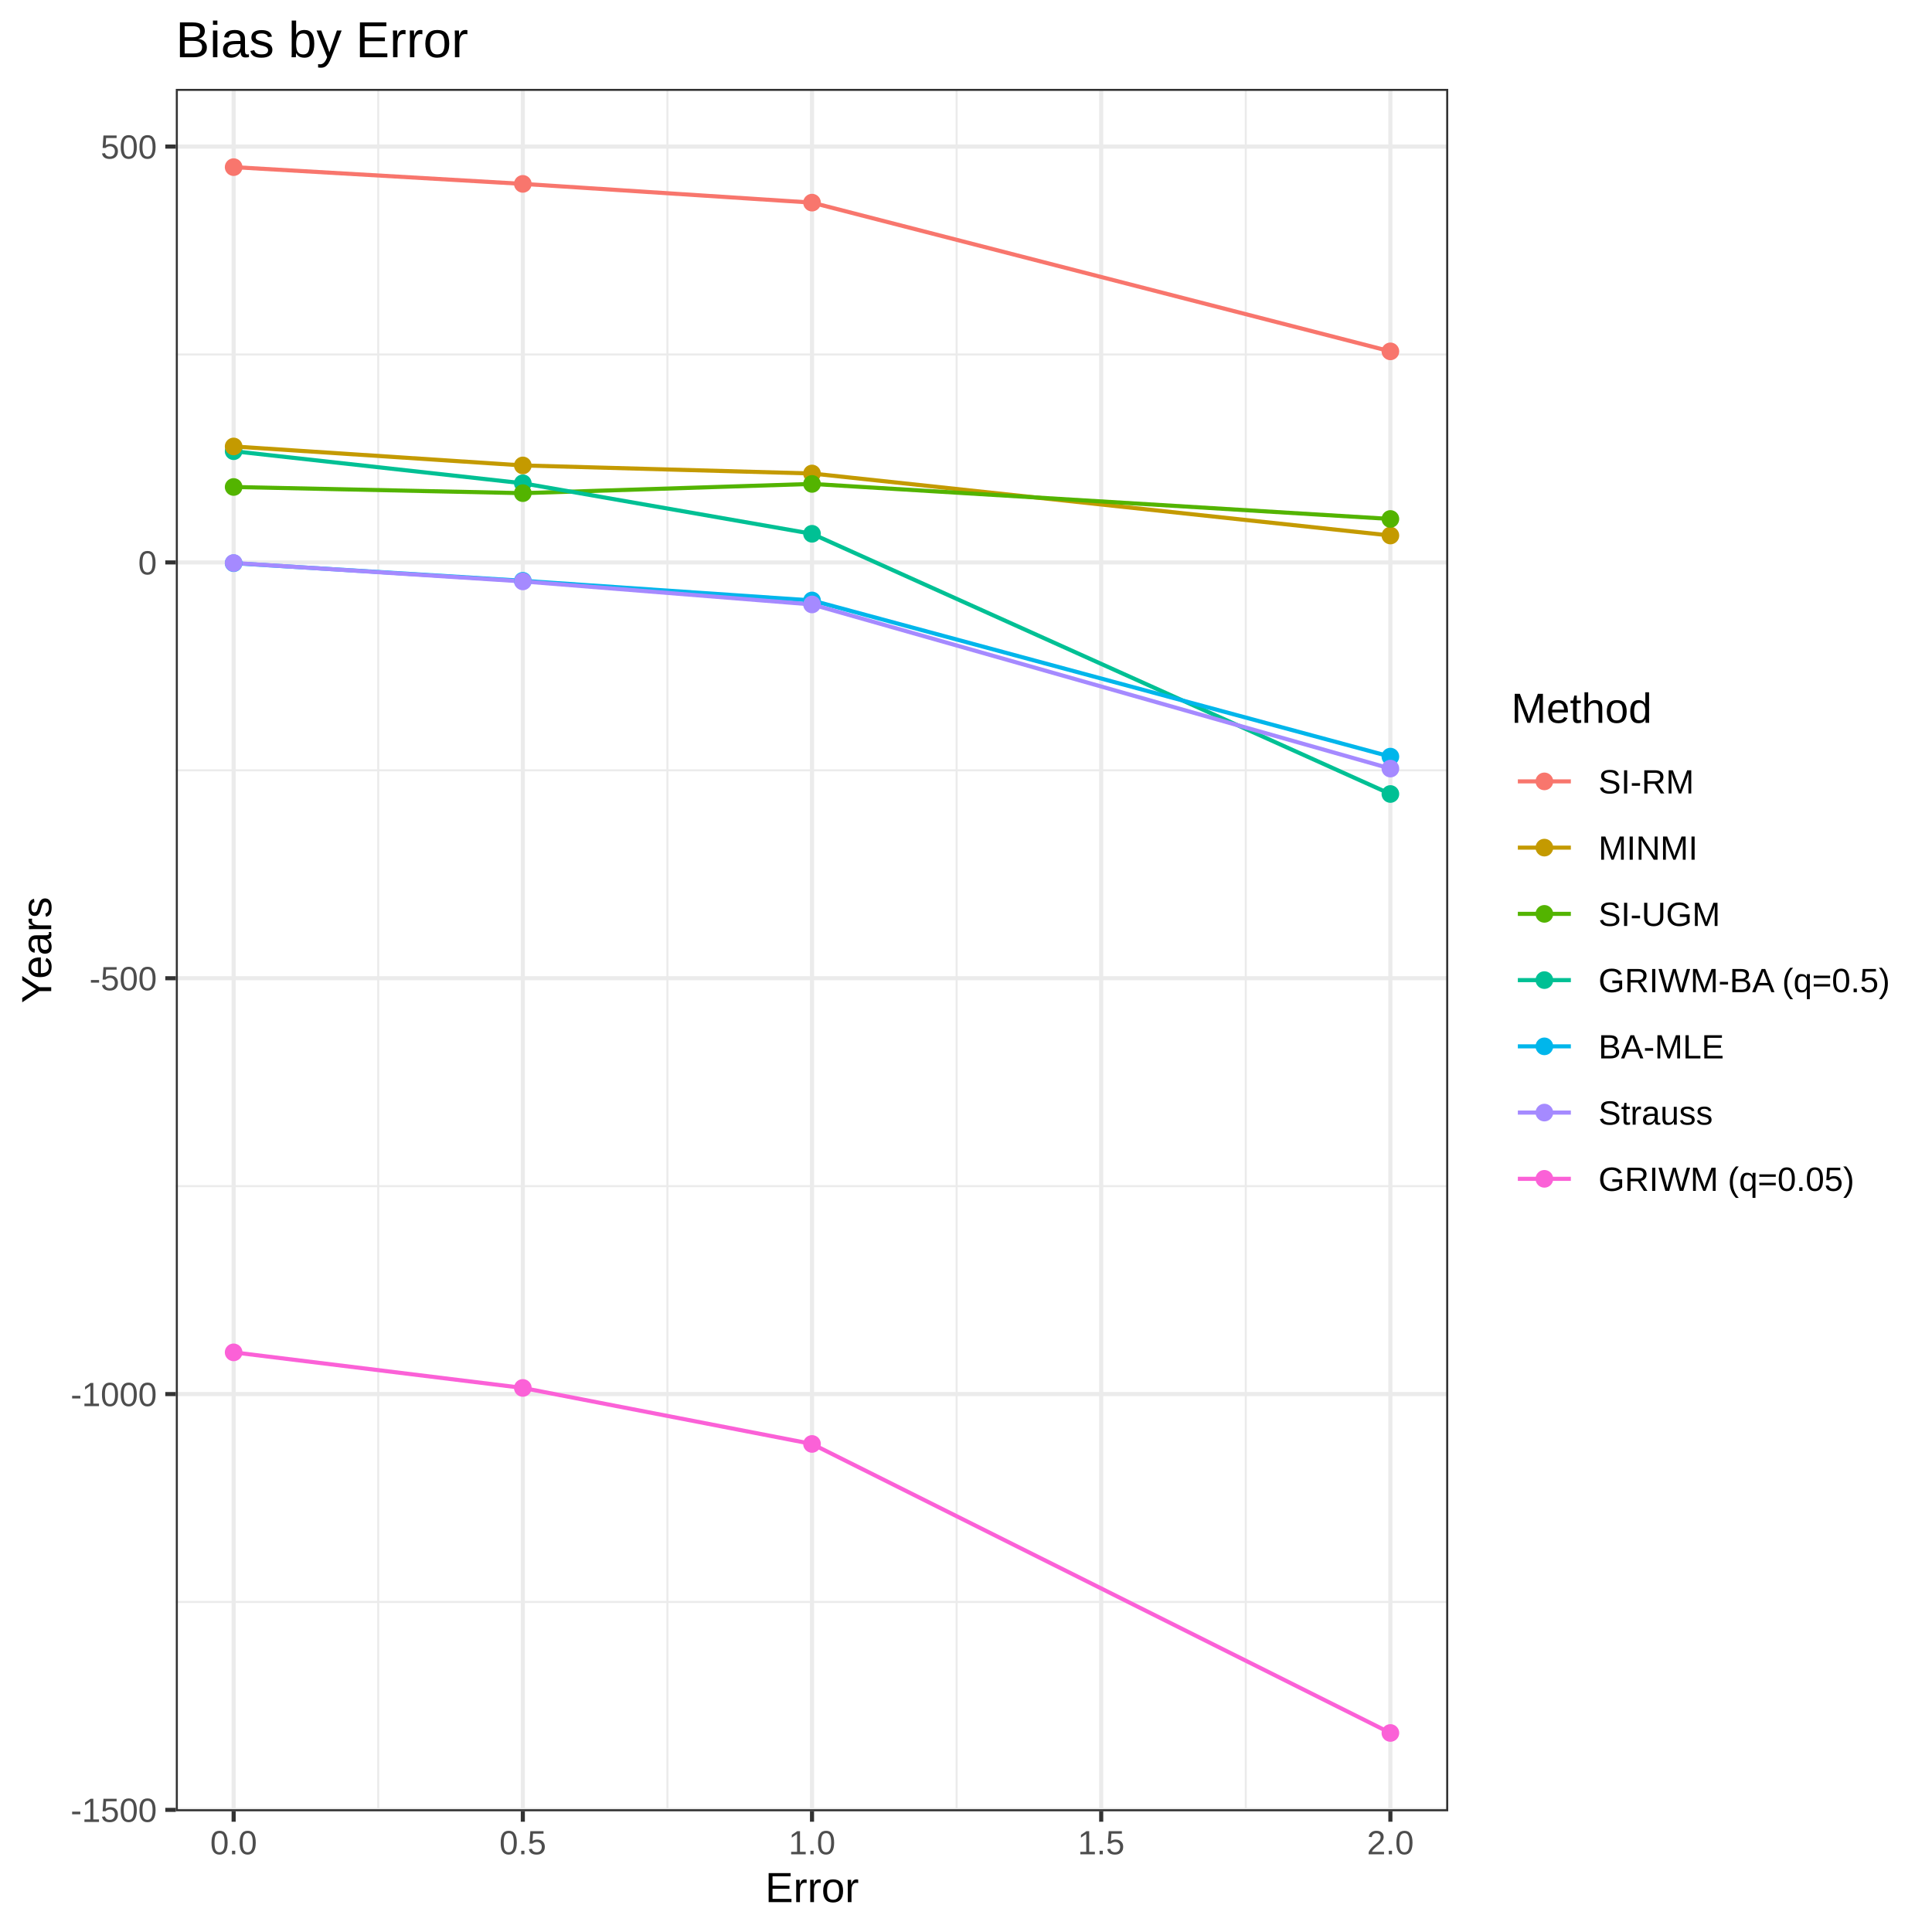
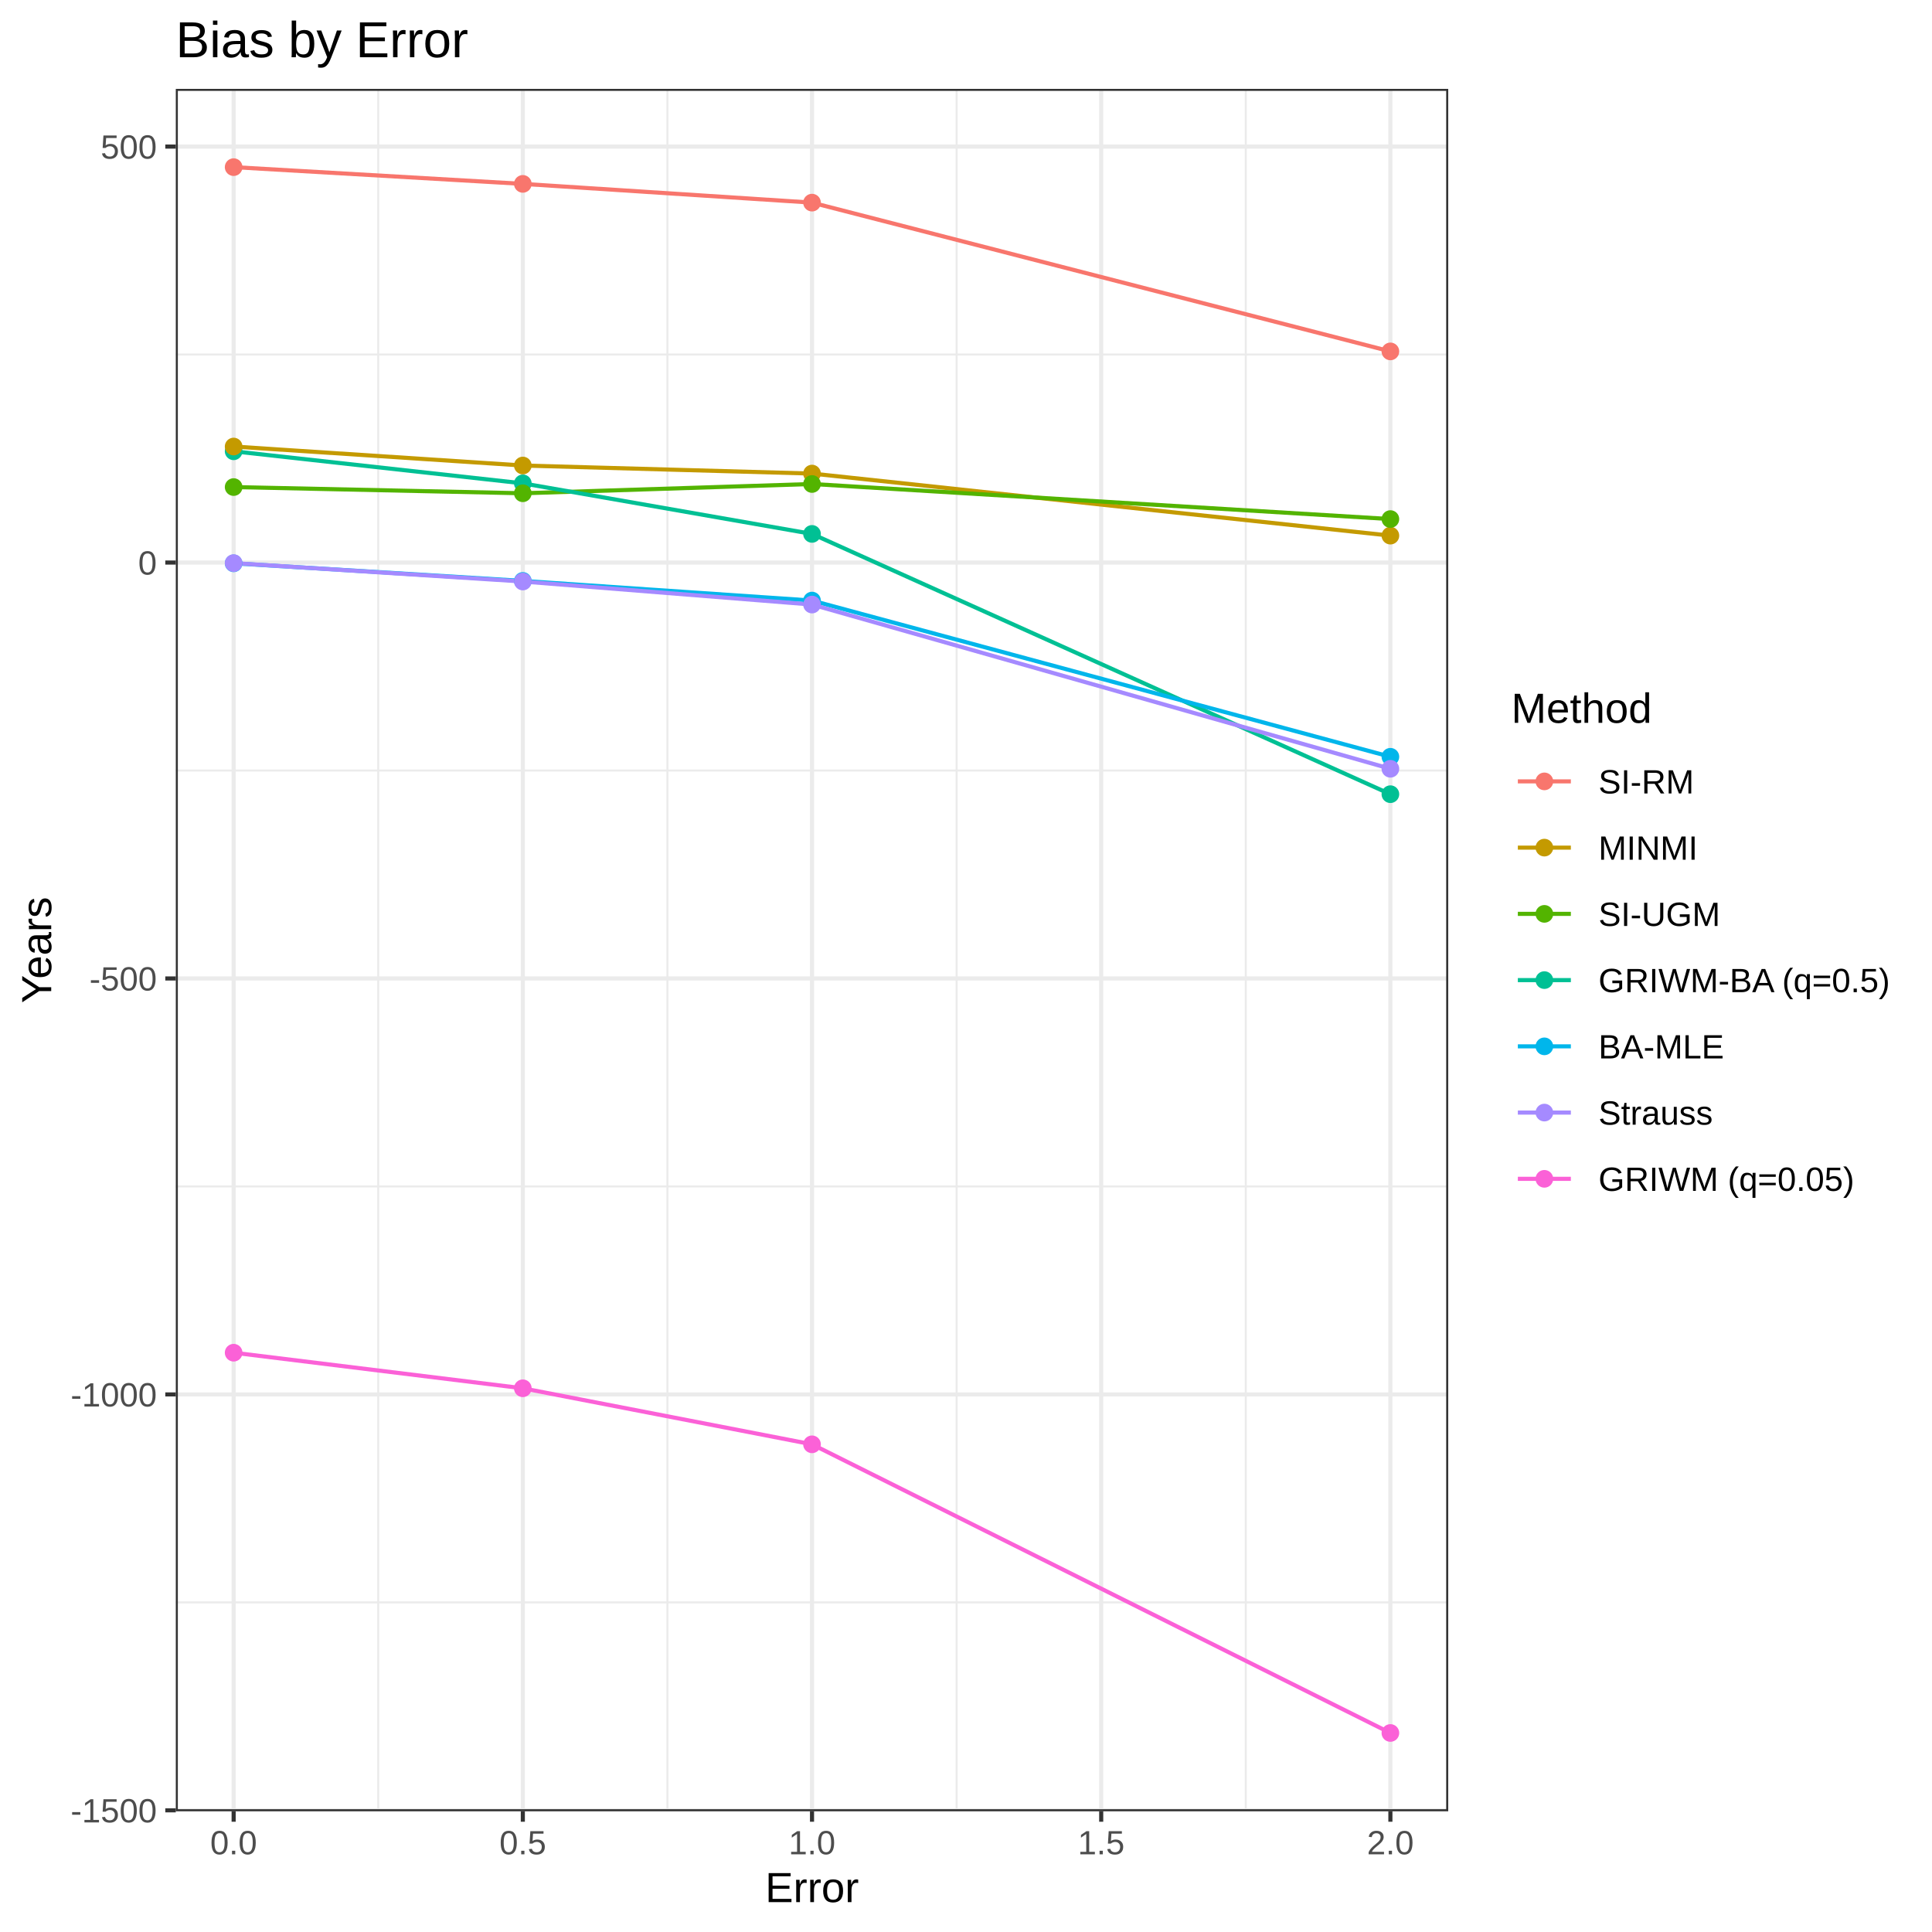
<svg xmlns="http://www.w3.org/2000/svg" class="svglite" width="504.00pt" height="504.00pt" viewBox="0 0 504.00 504.00">
  <defs>
    <style type="text/css">
    .svglite line, .svglite polyline, .svglite polygon, .svglite path, .svglite rect, .svglite circle {
      fill: none;
      stroke: #000000;
      stroke-linecap: round;
      stroke-linejoin: round;
      stroke-miterlimit: 10.00;
    }
    .svglite text {
      white-space: pre;
    }
  </style>
  </defs>
  <rect width="100%" height="100%" style="stroke: none; fill: #FFFFFF;" />
  <defs>
    <clipPath id="cpMC4wMHw1MDQuMDB8MC4wMHw1MDQuMDA=">
      <rect x="0.00" y="0.00" width="504.00" height="504.00" />
    </clipPath>
  </defs>
  <g clip-path="url(#cpMC4wMHw1MDQuMDB8MC4wMHw1MDQuMDA=)">
    <rect x="0.00" y="-0" width="504.00" height="504.00" style="stroke-width: 1.07; stroke: #FFFFFF; fill: #FFFFFF;" />
  </g>
  <defs>
    <clipPath id="cpNDUuODZ8Mzc3LjgwfDIzLjE4fDQ3Mi41MA==">
      <rect x="45.86" y="23.18" width="331.94" height="449.33" />
    </clipPath>
  </defs>
  <g clip-path="url(#cpNDUuODZ8Mzc3LjgwfDIzLjE4fDQ3Mi41MA==)">
    <rect x="45.86" y="23.18" width="331.94" height="449.33" style="stroke-width: 1.07; stroke: none; fill: #FFFFFF;" />
-     <polyline points="45.86,417.90 377.80,417.90 " style="stroke-width: 0.53; stroke: #EBEBEB; stroke-linecap: butt;" />
-     <polyline points="45.86,309.43 377.80,309.43 " style="stroke-width: 0.53; stroke: #EBEBEB; stroke-linecap: butt;" />
-     <polyline points="45.86,200.95 377.80,200.95 " style="stroke-width: 0.53; stroke: #EBEBEB; stroke-linecap: butt;" />
-     <polyline points="45.86,92.48 377.80,92.48 " style="stroke-width: 0.53; stroke: #EBEBEB; stroke-linecap: butt;" />
+     <polyline points="45.86,418.01 377.80,418.01 " style="stroke-width: 0.53; stroke: #EBEBEB; stroke-linecap: butt;" />
+     <polyline points="45.86,309.50 377.80,309.50 " style="stroke-width: 0.53; stroke: #EBEBEB; stroke-linecap: butt;" />
+     <polyline points="45.86,201.00 377.80,201.00 " style="stroke-width: 0.53; stroke: #EBEBEB; stroke-linecap: butt;" />
+     <polyline points="45.86,92.49 377.80,92.49 " style="stroke-width: 0.53; stroke: #EBEBEB; stroke-linecap: butt;" />
    <polyline points="98.67,472.50 98.67,23.18 " style="stroke-width: 0.53; stroke: #EBEBEB; stroke-linecap: butt;" />
    <polyline points="174.11,472.50 174.11,23.18 " style="stroke-width: 0.53; stroke: #EBEBEB; stroke-linecap: butt;" />
    <polyline points="249.55,472.50 249.55,23.18 " style="stroke-width: 0.53; stroke: #EBEBEB; stroke-linecap: butt;" />
    <polyline points="324.99,472.50 324.99,23.18 " style="stroke-width: 0.53; stroke: #EBEBEB; stroke-linecap: butt;" />
-     <polyline points="45.86,472.14 377.80,472.14 " style="stroke-width: 1.07; stroke: #EBEBEB; stroke-linecap: butt;" />
-     <polyline points="45.86,363.67 377.80,363.67 " style="stroke-width: 1.07; stroke: #EBEBEB; stroke-linecap: butt;" />
-     <polyline points="45.86,255.19 377.80,255.19 " style="stroke-width: 1.07; stroke: #EBEBEB; stroke-linecap: butt;" />
-     <polyline points="45.86,146.72 377.80,146.72 " style="stroke-width: 1.07; stroke: #EBEBEB; stroke-linecap: butt;" />
+     <polyline points="45.86,472.26 377.80,472.26 " style="stroke-width: 1.07; stroke: #EBEBEB; stroke-linecap: butt;" />
+     <polyline points="45.86,363.76 377.80,363.76 " style="stroke-width: 1.07; stroke: #EBEBEB; stroke-linecap: butt;" />
+     <polyline points="45.86,255.25 377.80,255.25 " style="stroke-width: 1.07; stroke: #EBEBEB; stroke-linecap: butt;" />
+     <polyline points="45.86,146.75 377.80,146.75 " style="stroke-width: 1.07; stroke: #EBEBEB; stroke-linecap: butt;" />
    <polyline points="45.86,38.24 377.80,38.24 " style="stroke-width: 1.07; stroke: #EBEBEB; stroke-linecap: butt;" />
    <polyline points="60.95,472.50 60.95,23.18 " style="stroke-width: 1.07; stroke: #EBEBEB; stroke-linecap: butt;" />
    <polyline points="136.39,472.50 136.39,23.18 " style="stroke-width: 1.07; stroke: #EBEBEB; stroke-linecap: butt;" />
    <polyline points="211.83,472.50 211.83,23.18 " style="stroke-width: 1.07; stroke: #EBEBEB; stroke-linecap: butt;" />
    <polyline points="287.27,472.50 287.27,23.18 " style="stroke-width: 1.07; stroke: #EBEBEB; stroke-linecap: butt;" />
    <polyline points="362.71,472.50 362.71,23.18 " style="stroke-width: 1.07; stroke: #EBEBEB; stroke-linecap: butt;" />
-     <polyline points="60.95,43.60 136.39,47.97 211.83,52.86 362.71,91.66 " style="stroke-width: 1.07; stroke: #F8766D; stroke-linecap: butt;" />
-     <polyline points="60.95,116.47 136.39,121.42 211.83,123.52 362.71,139.70 " style="stroke-width: 1.07; stroke: #C49A00; stroke-linecap: butt;" />
-     <polyline points="60.95,127.04 136.39,128.65 211.83,126.24 362.71,135.38 " style="stroke-width: 1.07; stroke: #53B400; stroke-linecap: butt;" />
-     <polyline points="60.95,117.71 136.39,126.07 211.83,139.25 362.71,207.13 " style="stroke-width: 1.07; stroke: #00C094; stroke-linecap: butt;" />
-     <polyline points="60.95,146.92 136.39,151.51 211.83,156.64 362.71,197.38 " style="stroke-width: 1.07; stroke: #00B6EB; stroke-linecap: butt;" />
-     <polyline points="60.95,146.87 136.39,151.67 211.83,157.68 362.71,200.50 " style="stroke-width: 1.07; stroke: #A58AFF; stroke-linecap: butt;" />
-     <polyline points="60.95,352.79 136.39,362.07 211.83,376.68 362.71,452.08 " style="stroke-width: 1.07; stroke: #FB61D7; stroke-linecap: butt;" />
-     <circle cx="60.95" cy="146.92" r="1.95" style="stroke-width: 0.71; stroke: #00B6EB; fill: #00B6EB;" />
-     <circle cx="60.95" cy="117.71" r="1.95" style="stroke-width: 0.71; stroke: #00C094; fill: #00C094;" />
-     <circle cx="60.95" cy="352.79" r="1.95" style="stroke-width: 0.71; stroke: #FB61D7; fill: #FB61D7;" />
-     <circle cx="60.95" cy="116.47" r="1.95" style="stroke-width: 0.71; stroke: #C49A00; fill: #C49A00;" />
+     <polyline points="60.95,43.60 136.39,47.97 211.83,52.86 362.71,91.67 " style="stroke-width: 1.07; stroke: #F8766D; stroke-linecap: butt;" />
+     <polyline points="60.95,116.49 136.39,121.44 211.83,123.54 362.71,139.73 " style="stroke-width: 1.07; stroke: #C49A00; stroke-linecap: butt;" />
+     <polyline points="60.95,127.06 136.39,128.68 211.83,126.26 362.71,135.41 " style="stroke-width: 1.07; stroke: #53B400; stroke-linecap: butt;" />
+     <polyline points="60.95,117.73 136.39,126.09 211.83,139.28 362.71,207.18 " style="stroke-width: 1.07; stroke: #00C094; stroke-linecap: butt;" />
+     <polyline points="60.95,146.95 136.39,151.54 211.83,156.67 362.71,197.42 " style="stroke-width: 1.07; stroke: #00B6EB; stroke-linecap: butt;" />
+     <polyline points="60.95,146.90 136.39,151.70 211.83,157.71 362.71,200.55 " style="stroke-width: 1.07; stroke: #A58AFF; stroke-linecap: butt;" />
+     <polyline points="60.95,352.88 136.39,362.16 211.83,376.78 362.71,452.08 " style="stroke-width: 1.07; stroke: #FB61D7; stroke-linecap: butt;" />
+     <circle cx="60.95" cy="146.95" r="1.95" style="stroke-width: 0.71; stroke: #00B6EB; fill: #00B6EB;" />
+     <circle cx="60.95" cy="117.73" r="1.95" style="stroke-width: 0.71; stroke: #00C094; fill: #00C094;" />
+     <circle cx="60.95" cy="352.88" r="1.95" style="stroke-width: 0.71; stroke: #FB61D7; fill: #FB61D7;" />
+     <circle cx="60.95" cy="116.49" r="1.95" style="stroke-width: 0.71; stroke: #C49A00; fill: #C49A00;" />
    <circle cx="60.95" cy="43.60" r="1.95" style="stroke-width: 0.71; stroke: #F8766D; fill: #F8766D;" />
-     <circle cx="60.95" cy="127.04" r="1.95" style="stroke-width: 0.71; stroke: #53B400; fill: #53B400;" />
-     <circle cx="60.95" cy="146.87" r="1.95" style="stroke-width: 0.71; stroke: #A58AFF; fill: #A58AFF;" />
-     <circle cx="136.39" cy="151.51" r="1.95" style="stroke-width: 0.71; stroke: #00B6EB; fill: #00B6EB;" />
-     <circle cx="136.39" cy="126.07" r="1.95" style="stroke-width: 0.71; stroke: #00C094; fill: #00C094;" />
-     <circle cx="136.39" cy="362.07" r="1.95" style="stroke-width: 0.71; stroke: #FB61D7; fill: #FB61D7;" />
-     <circle cx="136.39" cy="121.42" r="1.95" style="stroke-width: 0.71; stroke: #C49A00; fill: #C49A00;" />
+     <circle cx="60.95" cy="127.06" r="1.95" style="stroke-width: 0.71; stroke: #53B400; fill: #53B400;" />
+     <circle cx="60.95" cy="146.90" r="1.95" style="stroke-width: 0.71; stroke: #A58AFF; fill: #A58AFF;" />
+     <circle cx="136.39" cy="151.54" r="1.95" style="stroke-width: 0.71; stroke: #00B6EB; fill: #00B6EB;" />
+     <circle cx="136.39" cy="126.09" r="1.95" style="stroke-width: 0.71; stroke: #00C094; fill: #00C094;" />
+     <circle cx="136.39" cy="362.16" r="1.95" style="stroke-width: 0.71; stroke: #FB61D7; fill: #FB61D7;" />
+     <circle cx="136.39" cy="121.44" r="1.95" style="stroke-width: 0.71; stroke: #C49A00; fill: #C49A00;" />
    <circle cx="136.39" cy="47.97" r="1.95" style="stroke-width: 0.71; stroke: #F8766D; fill: #F8766D;" />
-     <circle cx="136.39" cy="128.65" r="1.95" style="stroke-width: 0.71; stroke: #53B400; fill: #53B400;" />
-     <circle cx="136.39" cy="151.67" r="1.95" style="stroke-width: 0.71; stroke: #A58AFF; fill: #A58AFF;" />
-     <circle cx="211.83" cy="156.64" r="1.95" style="stroke-width: 0.71; stroke: #00B6EB; fill: #00B6EB;" />
-     <circle cx="211.83" cy="139.25" r="1.95" style="stroke-width: 0.71; stroke: #00C094; fill: #00C094;" />
-     <circle cx="211.83" cy="376.68" r="1.95" style="stroke-width: 0.71; stroke: #FB61D7; fill: #FB61D7;" />
-     <circle cx="211.83" cy="123.52" r="1.95" style="stroke-width: 0.71; stroke: #C49A00; fill: #C49A00;" />
+     <circle cx="136.39" cy="128.68" r="1.95" style="stroke-width: 0.71; stroke: #53B400; fill: #53B400;" />
+     <circle cx="136.39" cy="151.70" r="1.95" style="stroke-width: 0.71; stroke: #A58AFF; fill: #A58AFF;" />
+     <circle cx="211.83" cy="156.67" r="1.95" style="stroke-width: 0.71; stroke: #00B6EB; fill: #00B6EB;" />
+     <circle cx="211.83" cy="139.28" r="1.95" style="stroke-width: 0.71; stroke: #00C094; fill: #00C094;" />
+     <circle cx="211.83" cy="376.78" r="1.95" style="stroke-width: 0.71; stroke: #FB61D7; fill: #FB61D7;" />
+     <circle cx="211.83" cy="123.54" r="1.95" style="stroke-width: 0.71; stroke: #C49A00; fill: #C49A00;" />
    <circle cx="211.83" cy="52.86" r="1.95" style="stroke-width: 0.71; stroke: #F8766D; fill: #F8766D;" />
-     <circle cx="211.83" cy="126.24" r="1.95" style="stroke-width: 0.71; stroke: #53B400; fill: #53B400;" />
-     <circle cx="211.83" cy="157.68" r="1.95" style="stroke-width: 0.71; stroke: #A58AFF; fill: #A58AFF;" />
-     <circle cx="362.71" cy="197.38" r="1.95" style="stroke-width: 0.71; stroke: #00B6EB; fill: #00B6EB;" />
-     <circle cx="362.71" cy="207.13" r="1.95" style="stroke-width: 0.71; stroke: #00C094; fill: #00C094;" />
+     <circle cx="211.83" cy="126.26" r="1.95" style="stroke-width: 0.71; stroke: #53B400; fill: #53B400;" />
+     <circle cx="211.83" cy="157.71" r="1.95" style="stroke-width: 0.71; stroke: #A58AFF; fill: #A58AFF;" />
+     <circle cx="362.71" cy="197.42" r="1.95" style="stroke-width: 0.71; stroke: #00B6EB; fill: #00B6EB;" />
+     <circle cx="362.71" cy="207.18" r="1.95" style="stroke-width: 0.71; stroke: #00C094; fill: #00C094;" />
    <circle cx="362.71" cy="452.08" r="1.95" style="stroke-width: 0.71; stroke: #FB61D7; fill: #FB61D7;" />
-     <circle cx="362.71" cy="139.70" r="1.95" style="stroke-width: 0.71; stroke: #C49A00; fill: #C49A00;" />
-     <circle cx="362.71" cy="91.66" r="1.95" style="stroke-width: 0.71; stroke: #F8766D; fill: #F8766D;" />
-     <circle cx="362.71" cy="135.38" r="1.95" style="stroke-width: 0.71; stroke: #53B400; fill: #53B400;" />
-     <circle cx="362.71" cy="200.50" r="1.95" style="stroke-width: 0.71; stroke: #A58AFF; fill: #A58AFF;" />
+     <circle cx="362.71" cy="139.73" r="1.95" style="stroke-width: 0.71; stroke: #C49A00; fill: #C49A00;" />
+     <circle cx="362.71" cy="91.67" r="1.95" style="stroke-width: 0.71; stroke: #F8766D; fill: #F8766D;" />
+     <circle cx="362.71" cy="135.41" r="1.95" style="stroke-width: 0.71; stroke: #53B400; fill: #53B400;" />
+     <circle cx="362.71" cy="200.55" r="1.95" style="stroke-width: 0.71; stroke: #A58AFF; fill: #A58AFF;" />
    <rect x="45.86" y="23.18" width="331.94" height="449.33" style="stroke-width: 1.07; stroke: #333333;" />
  </g>
  <g clip-path="url(#cpMC4wMHw1MDQuMDB8MC4wMHw1MDQuMDA=)">
-     <text x="40.93" y="475.29" text-anchor="end" style="font-size: 8.80px;fill: #4D4D4D; font-family: &quot;Arial&quot;;" textLength="22.51px" lengthAdjust="spacingAndGlyphs">-1500</text>
-     <text x="40.93" y="366.82" text-anchor="end" style="font-size: 8.80px;fill: #4D4D4D; font-family: &quot;Arial&quot;;" textLength="22.51px" lengthAdjust="spacingAndGlyphs">-1000</text>
-     <text x="40.93" y="258.34" text-anchor="end" style="font-size: 8.80px;fill: #4D4D4D; font-family: &quot;Arial&quot;;" textLength="17.62px" lengthAdjust="spacingAndGlyphs">-500</text>
-     <text x="40.93" y="149.87" text-anchor="end" style="font-size: 8.80px;fill: #4D4D4D; font-family: &quot;Arial&quot;;" textLength="4.90px" lengthAdjust="spacingAndGlyphs">0</text>
+     <text x="40.93" y="475.41" text-anchor="end" style="font-size: 8.80px;fill: #4D4D4D; font-family: &quot;Arial&quot;;" textLength="22.51px" lengthAdjust="spacingAndGlyphs">-1500</text>
+     <text x="40.93" y="366.91" text-anchor="end" style="font-size: 8.80px;fill: #4D4D4D; font-family: &quot;Arial&quot;;" textLength="22.51px" lengthAdjust="spacingAndGlyphs">-1000</text>
+     <text x="40.93" y="258.40" text-anchor="end" style="font-size: 8.80px;fill: #4D4D4D; font-family: &quot;Arial&quot;;" textLength="17.62px" lengthAdjust="spacingAndGlyphs">-500</text>
+     <text x="40.93" y="149.90" text-anchor="end" style="font-size: 8.80px;fill: #4D4D4D; font-family: &quot;Arial&quot;;" textLength="4.90px" lengthAdjust="spacingAndGlyphs">0</text>
    <text x="40.93" y="41.39" text-anchor="end" style="font-size: 8.80px;fill: #4D4D4D; font-family: &quot;Arial&quot;;" textLength="14.69px" lengthAdjust="spacingAndGlyphs">500</text>
-     <polyline points="43.12,472.14 45.86,472.14 " style="stroke-width: 1.07; stroke: #333333; stroke-linecap: butt;" />
-     <polyline points="43.12,363.67 45.86,363.67 " style="stroke-width: 1.07; stroke: #333333; stroke-linecap: butt;" />
-     <polyline points="43.12,255.19 45.86,255.19 " style="stroke-width: 1.07; stroke: #333333; stroke-linecap: butt;" />
-     <polyline points="43.12,146.72 45.86,146.72 " style="stroke-width: 1.07; stroke: #333333; stroke-linecap: butt;" />
+     <polyline points="43.12,472.26 45.86,472.26 " style="stroke-width: 1.07; stroke: #333333; stroke-linecap: butt;" />
+     <polyline points="43.12,363.76 45.86,363.76 " style="stroke-width: 1.07; stroke: #333333; stroke-linecap: butt;" />
+     <polyline points="43.12,255.25 45.86,255.25 " style="stroke-width: 1.07; stroke: #333333; stroke-linecap: butt;" />
+     <polyline points="43.12,146.75 45.86,146.75 " style="stroke-width: 1.07; stroke: #333333; stroke-linecap: butt;" />
    <polyline points="43.12,38.24 45.86,38.24 " style="stroke-width: 1.07; stroke: #333333; stroke-linecap: butt;" />
    <polyline points="60.95,475.24 60.95,472.50 " style="stroke-width: 1.07; stroke: #333333; stroke-linecap: butt;" />
    <polyline points="136.39,475.24 136.39,472.50 " style="stroke-width: 1.07; stroke: #333333; stroke-linecap: butt;" />
    <polyline points="211.83,475.24 211.83,472.50 " style="stroke-width: 1.07; stroke: #333333; stroke-linecap: butt;" />
    <polyline points="287.27,475.24 287.27,472.50 " style="stroke-width: 1.07; stroke: #333333; stroke-linecap: butt;" />
    <polyline points="362.71,475.24 362.71,472.50 " style="stroke-width: 1.07; stroke: #333333; stroke-linecap: butt;" />
    <text x="60.95" y="483.74" text-anchor="middle" style="font-size: 8.80px;fill: #4D4D4D; font-family: &quot;Arial&quot;;" textLength="12.24px" lengthAdjust="spacingAndGlyphs">0.0</text>
    <text x="136.39" y="483.74" text-anchor="middle" style="font-size: 8.80px;fill: #4D4D4D; font-family: &quot;Arial&quot;;" textLength="12.24px" lengthAdjust="spacingAndGlyphs">0.5</text>
    <text x="211.83" y="483.74" text-anchor="middle" style="font-size: 8.80px;fill: #4D4D4D; font-family: &quot;Arial&quot;;" textLength="12.24px" lengthAdjust="spacingAndGlyphs">1.0</text>
    <text x="287.27" y="483.74" text-anchor="middle" style="font-size: 8.80px;fill: #4D4D4D; font-family: &quot;Arial&quot;;" textLength="12.24px" lengthAdjust="spacingAndGlyphs">1.5</text>
    <text x="362.71" y="483.74" text-anchor="middle" style="font-size: 8.80px;fill: #4D4D4D; font-family: &quot;Arial&quot;;" textLength="12.24px" lengthAdjust="spacingAndGlyphs">2.0</text>
    <text x="211.83" y="496.20" text-anchor="middle" style="font-size: 11.00px; font-family: &quot;Arial&quot;;" textLength="24.45px" lengthAdjust="spacingAndGlyphs">Error</text>
    <text transform="translate(13.36,247.84) rotate(-90)" text-anchor="middle" style="font-size: 11.00px; font-family: &quot;Arial&quot;;" textLength="27.73px" lengthAdjust="spacingAndGlyphs">Years</text>
    <rect x="388.76" y="174.04" width="109.76" height="147.59" style="stroke-width: 1.07; stroke: none; fill: #FFFFFF;" />
    <text x="394.24" y="188.56" style="font-size: 11.00px; font-family: &quot;Arial&quot;;" textLength="36.71px" lengthAdjust="spacingAndGlyphs">Method</text>
    <rect x="394.24" y="195.20" width="17.28" height="17.28" style="stroke-width: 1.07; stroke: none; fill: #FFFFFF;" />
    <line x1="395.96" y1="203.84" x2="409.79" y2="203.84" style="stroke-width: 1.07; stroke: #F8766D; stroke-linecap: butt;" />
    <circle cx="402.88" cy="203.84" r="1.95" style="stroke-width: 0.71; stroke: #F8766D; fill: #F8766D;" />
    <rect x="394.24" y="212.48" width="17.28" height="17.28" style="stroke-width: 1.07; stroke: none; fill: #FFFFFF;" />
    <line x1="395.96" y1="221.12" x2="409.79" y2="221.12" style="stroke-width: 1.07; stroke: #C49A00; stroke-linecap: butt;" />
    <circle cx="402.88" cy="221.12" r="1.95" style="stroke-width: 0.71; stroke: #C49A00; fill: #C49A00;" />
    <rect x="394.24" y="229.76" width="17.28" height="17.28" style="stroke-width: 1.07; stroke: none; fill: #FFFFFF;" />
    <line x1="395.96" y1="238.40" x2="409.79" y2="238.40" style="stroke-width: 1.07; stroke: #53B400; stroke-linecap: butt;" />
    <circle cx="402.88" cy="238.40" r="1.95" style="stroke-width: 0.71; stroke: #53B400; fill: #53B400;" />
    <rect x="394.24" y="247.04" width="17.28" height="17.28" style="stroke-width: 1.07; stroke: none; fill: #FFFFFF;" />
    <line x1="395.96" y1="255.68" x2="409.79" y2="255.68" style="stroke-width: 1.07; stroke: #00C094; stroke-linecap: butt;" />
    <circle cx="402.88" cy="255.68" r="1.95" style="stroke-width: 0.71; stroke: #00C094; fill: #00C094;" />
    <rect x="394.24" y="264.32" width="17.28" height="17.28" style="stroke-width: 1.07; stroke: none; fill: #FFFFFF;" />
    <line x1="395.96" y1="272.96" x2="409.79" y2="272.96" style="stroke-width: 1.07; stroke: #00B6EB; stroke-linecap: butt;" />
    <circle cx="402.88" cy="272.96" r="1.95" style="stroke-width: 0.71; stroke: #00B6EB; fill: #00B6EB;" />
    <rect x="394.24" y="281.60" width="17.28" height="17.28" style="stroke-width: 1.07; stroke: none; fill: #FFFFFF;" />
    <line x1="395.96" y1="290.24" x2="409.79" y2="290.24" style="stroke-width: 1.07; stroke: #A58AFF; stroke-linecap: butt;" />
    <circle cx="402.88" cy="290.24" r="1.95" style="stroke-width: 0.71; stroke: #A58AFF; fill: #A58AFF;" />
    <rect x="394.24" y="298.88" width="17.28" height="17.28" style="stroke-width: 1.07; stroke: none; fill: #FFFFFF;" />
    <line x1="395.96" y1="307.52" x2="409.79" y2="307.52" style="stroke-width: 1.07; stroke: #FB61D7; stroke-linecap: butt;" />
    <circle cx="402.88" cy="307.52" r="1.95" style="stroke-width: 0.71; stroke: #FB61D7; fill: #FB61D7;" />
    <text x="416.99" y="206.99" style="font-size: 8.80px; font-family: &quot;Arial&quot;;" textLength="24.93px" lengthAdjust="spacingAndGlyphs">SI-RM</text>
    <text x="416.99" y="224.27" style="font-size: 8.80px; font-family: &quot;Arial&quot;;" textLength="25.91px" lengthAdjust="spacingAndGlyphs">MINMI</text>
    <text x="416.99" y="241.55" style="font-size: 8.80px; font-family: &quot;Arial&quot;;" textLength="31.77px" lengthAdjust="spacingAndGlyphs">SI-UGM</text>
    <text x="416.99" y="258.83" style="font-size: 8.80px; font-family: &quot;Arial&quot;;" textLength="76.05px" lengthAdjust="spacingAndGlyphs">GRIWM-BA (q=0.5)</text>
    <text x="416.99" y="276.11" style="font-size: 8.80px; font-family: &quot;Arial&quot;;" textLength="32.76px" lengthAdjust="spacingAndGlyphs">BA-MLE</text>
    <text x="416.99" y="293.39" style="font-size: 8.80px; font-family: &quot;Arial&quot;;" textLength="29.84px" lengthAdjust="spacingAndGlyphs">Strauss</text>
    <text x="416.99" y="310.67" style="font-size: 8.80px; font-family: &quot;Arial&quot;;" textLength="66.76px" lengthAdjust="spacingAndGlyphs">GRIWM (q=0.05)</text>
    <text x="45.86" y="14.93" style="font-size: 13.20px; font-family: &quot;Arial&quot;;" textLength="76.23px" lengthAdjust="spacingAndGlyphs">Bias by Error</text>
  </g>
</svg>
